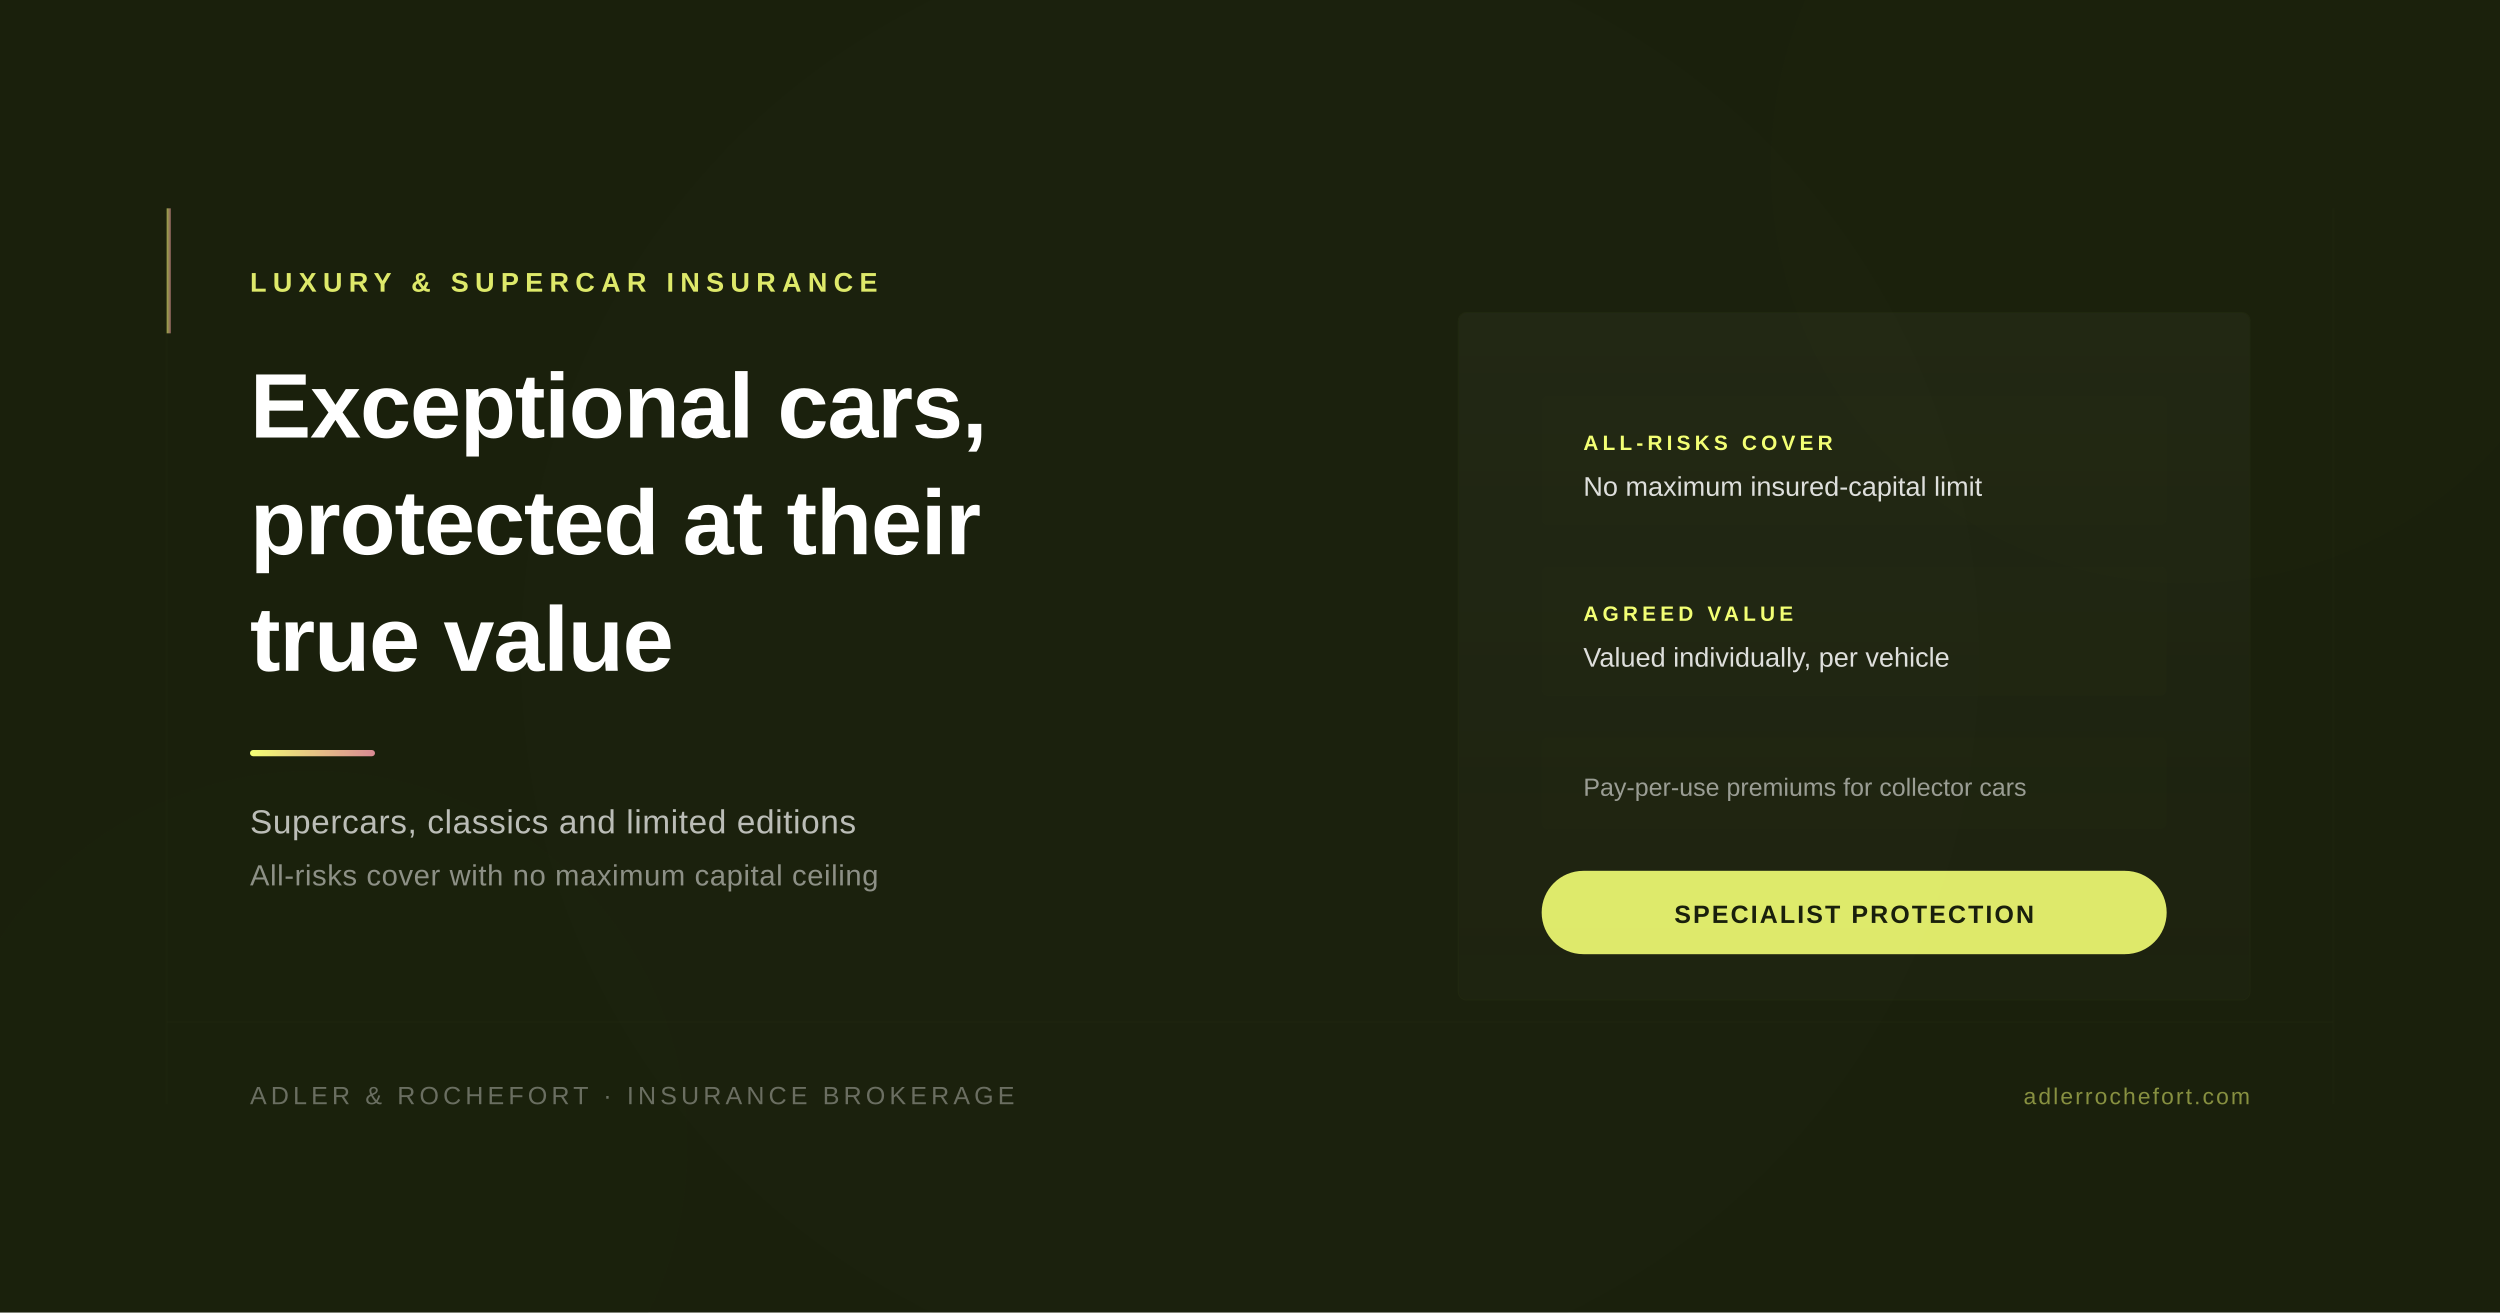
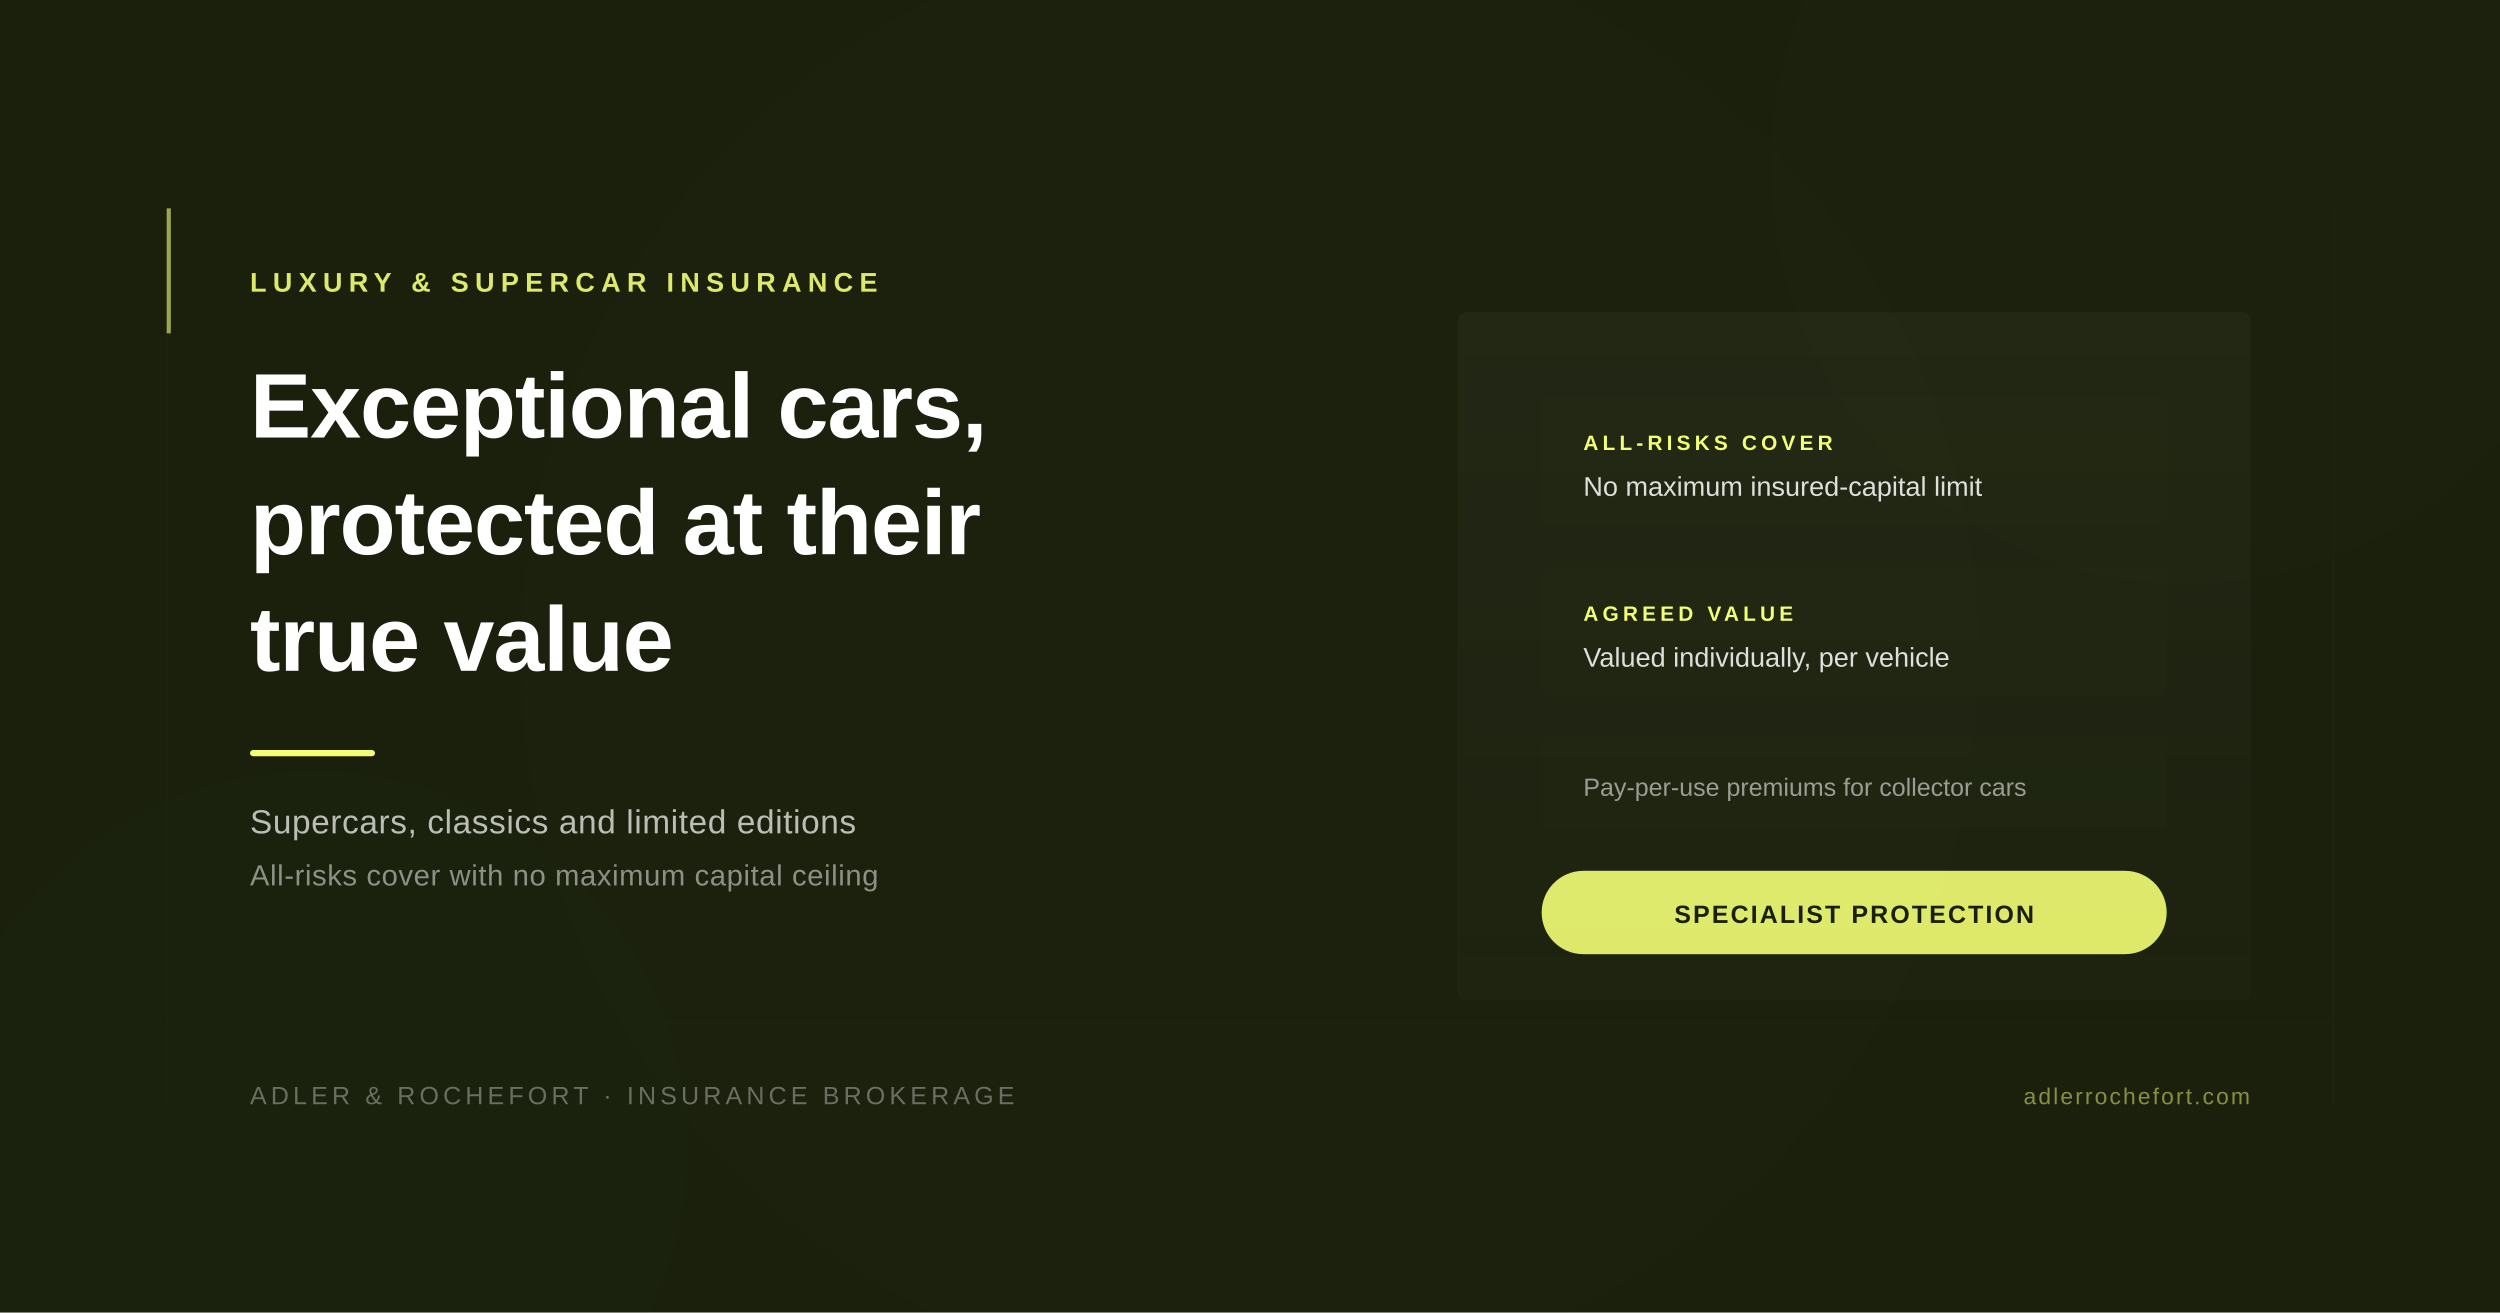
<svg xmlns="http://www.w3.org/2000/svg" viewBox="0 0 1200 630" width="1200" height="630">
  <defs>
    <linearGradient id="bg" x1="0%" y1="0%" x2="100%" y2="100%">
      <stop offset="0%" style="stop-color:#1A200C;stop-opacity:1" />
      <stop offset="100%" style="stop-color:#1A200C;stop-opacity:1" />
    </linearGradient>
    <linearGradient id="accent" x1="0%" y1="0%" x2="100%" y2="0%">
      <stop offset="0%" style="stop-color:#F3FF74;stop-opacity:1" />
-       <stop offset="100%" style="stop-color:#D98A94;stop-opacity:1" />
+       <stop offset="100%" style="stop-color:#F3FF74;stop-opacity:1" />
    </linearGradient>
    <linearGradient id="cardBg" x1="0%" y1="0%" x2="0%" y2="100%">
      <stop offset="0%" style="stop-color:#F5F1E8;stop-opacity:0.08" />
      <stop offset="100%" style="stop-color:#F5F1E8;stop-opacity:0.03" />
    </linearGradient>
  </defs>
  <rect width="1200" height="630" fill="url(#bg)" />
  <circle cx="1050" cy="80" r="200" fill="#283113" opacity="0.08" />
  <circle cx="150" cy="550" r="180" fill="#283113" opacity="0.06" />
  <circle cx="600" cy="315" r="350" fill="#283113" opacity="0.04" />
  <line x1="80" y1="100" x2="80" y2="530" stroke="#283113" stroke-width="1" opacity="0.15" />
  <line x1="1120" y1="100" x2="1120" y2="530" stroke="#283113" stroke-width="1" opacity="0.15" />
  <rect x="80" y="100" width="2" height="60" fill="url(#accent)" opacity="0.6" />
  <text x="120" y="140" font-family="'Montserrat', 'Segoe UI', Arial, sans-serif" font-size="13" font-weight="700" letter-spacing="3" fill="#F3FF74" opacity="0.9">LUXURY &amp; SUPERCAR INSURANCE</text>
  <text x="120" y="210" font-family="'Montserrat', 'Segoe UI', Arial, sans-serif" font-size="44" font-weight="700" fill="#FFFFFF" letter-spacing="-0.5">
    <tspan x="120" dy="0">Exceptional cars,</tspan>
    <tspan x="120" dy="56">protected at their</tspan>
    <tspan x="120" dy="56">true value</tspan>
  </text>
  <rect x="120" y="360" width="60" height="3" fill="url(#accent)" rx="1.5" />
  <text x="120" y="400" font-family="'Montserrat', 'Segoe UI', Arial, sans-serif" font-size="16" fill="#FFFFFF" opacity="0.7" letter-spacing="0.3">
    <tspan x="120" dy="0">Supercars, classics and limited editions</tspan>
  </text>
  <text x="120" y="425" font-family="'Montserrat', 'Segoe UI', Arial, sans-serif" font-size="14" fill="#FFFFFF" opacity="0.5" letter-spacing="0.3">
    <tspan x="120" dy="0">All-risks cover with no maximum capital ceiling</tspan>
  </text>
  <g transform="translate(700, 150)">
    <rect x="0" y="0" width="380" height="330" rx="4" fill="url(#cardBg)" stroke="#283113" stroke-width="0.5" opacity="0.4" />
    <g transform="translate(40, 40)">
      <rect width="300" height="62" rx="3" fill="#283113" opacity="0.15" />
      <text x="20" y="26" font-family="'Montserrat', 'Segoe UI', Arial, sans-serif" font-size="10" font-weight="600" fill="#F3FF74" letter-spacing="2">ALL-RISKS COVER</text>
      <text x="20" y="48" font-family="'Montserrat', 'Segoe UI', Arial, sans-serif" font-size="13" font-weight="500" fill="#FFFFFF" opacity="0.85">No maximum insured-capital limit</text>
    </g>
    <g transform="translate(40, 122)">
      <rect width="300" height="62" rx="3" fill="#283113" opacity="0.15" />
      <text x="20" y="26" font-family="'Montserrat', 'Segoe UI', Arial, sans-serif" font-size="10" font-weight="600" fill="#F3FF74" letter-spacing="2">AGREED VALUE</text>
      <text x="20" y="48" font-family="'Montserrat', 'Segoe UI', Arial, sans-serif" font-size="13" font-weight="500" fill="#FFFFFF" opacity="0.85">Valued individually, per vehicle</text>
    </g>
    <g transform="translate(40, 204)">
      <rect width="300" height="44" rx="3" fill="#283113" opacity="0.10" />
      <text x="20" y="28" font-family="'Montserrat', 'Segoe UI', Arial, sans-serif" font-size="12" font-weight="400" fill="#FFFFFF" opacity="0.55">Pay-per-use premiums for collector cars</text>
    </g>
    <g transform="translate(40, 268)">
      <rect width="300" height="40" rx="20" fill="#F3FF74" opacity="0.9" />
      <text x="150" y="25" font-family="'Montserrat', 'Segoe UI', Arial, sans-serif" font-size="12" font-weight="700" fill="#1A200C" text-anchor="middle" letter-spacing="1">SPECIALIST PROTECTION</text>
    </g>
  </g>
  <rect x="80" y="490" width="1040" height="1" fill="#283113" opacity="0.15" />
  <text x="120" y="530" font-family="'Montserrat', 'Segoe UI', Arial, sans-serif" font-size="12" fill="#FFFFFF" opacity="0.35" letter-spacing="2">ADLER &amp; ROCHEFORT · INSURANCE BROKERAGE</text>
  <text x="1080" y="530" font-family="'Montserrat', 'Segoe UI', Arial, sans-serif" font-size="11" fill="#F3FF74" opacity="0.5" letter-spacing="1" text-anchor="end">adlerrochefort.com</text>
</svg>
